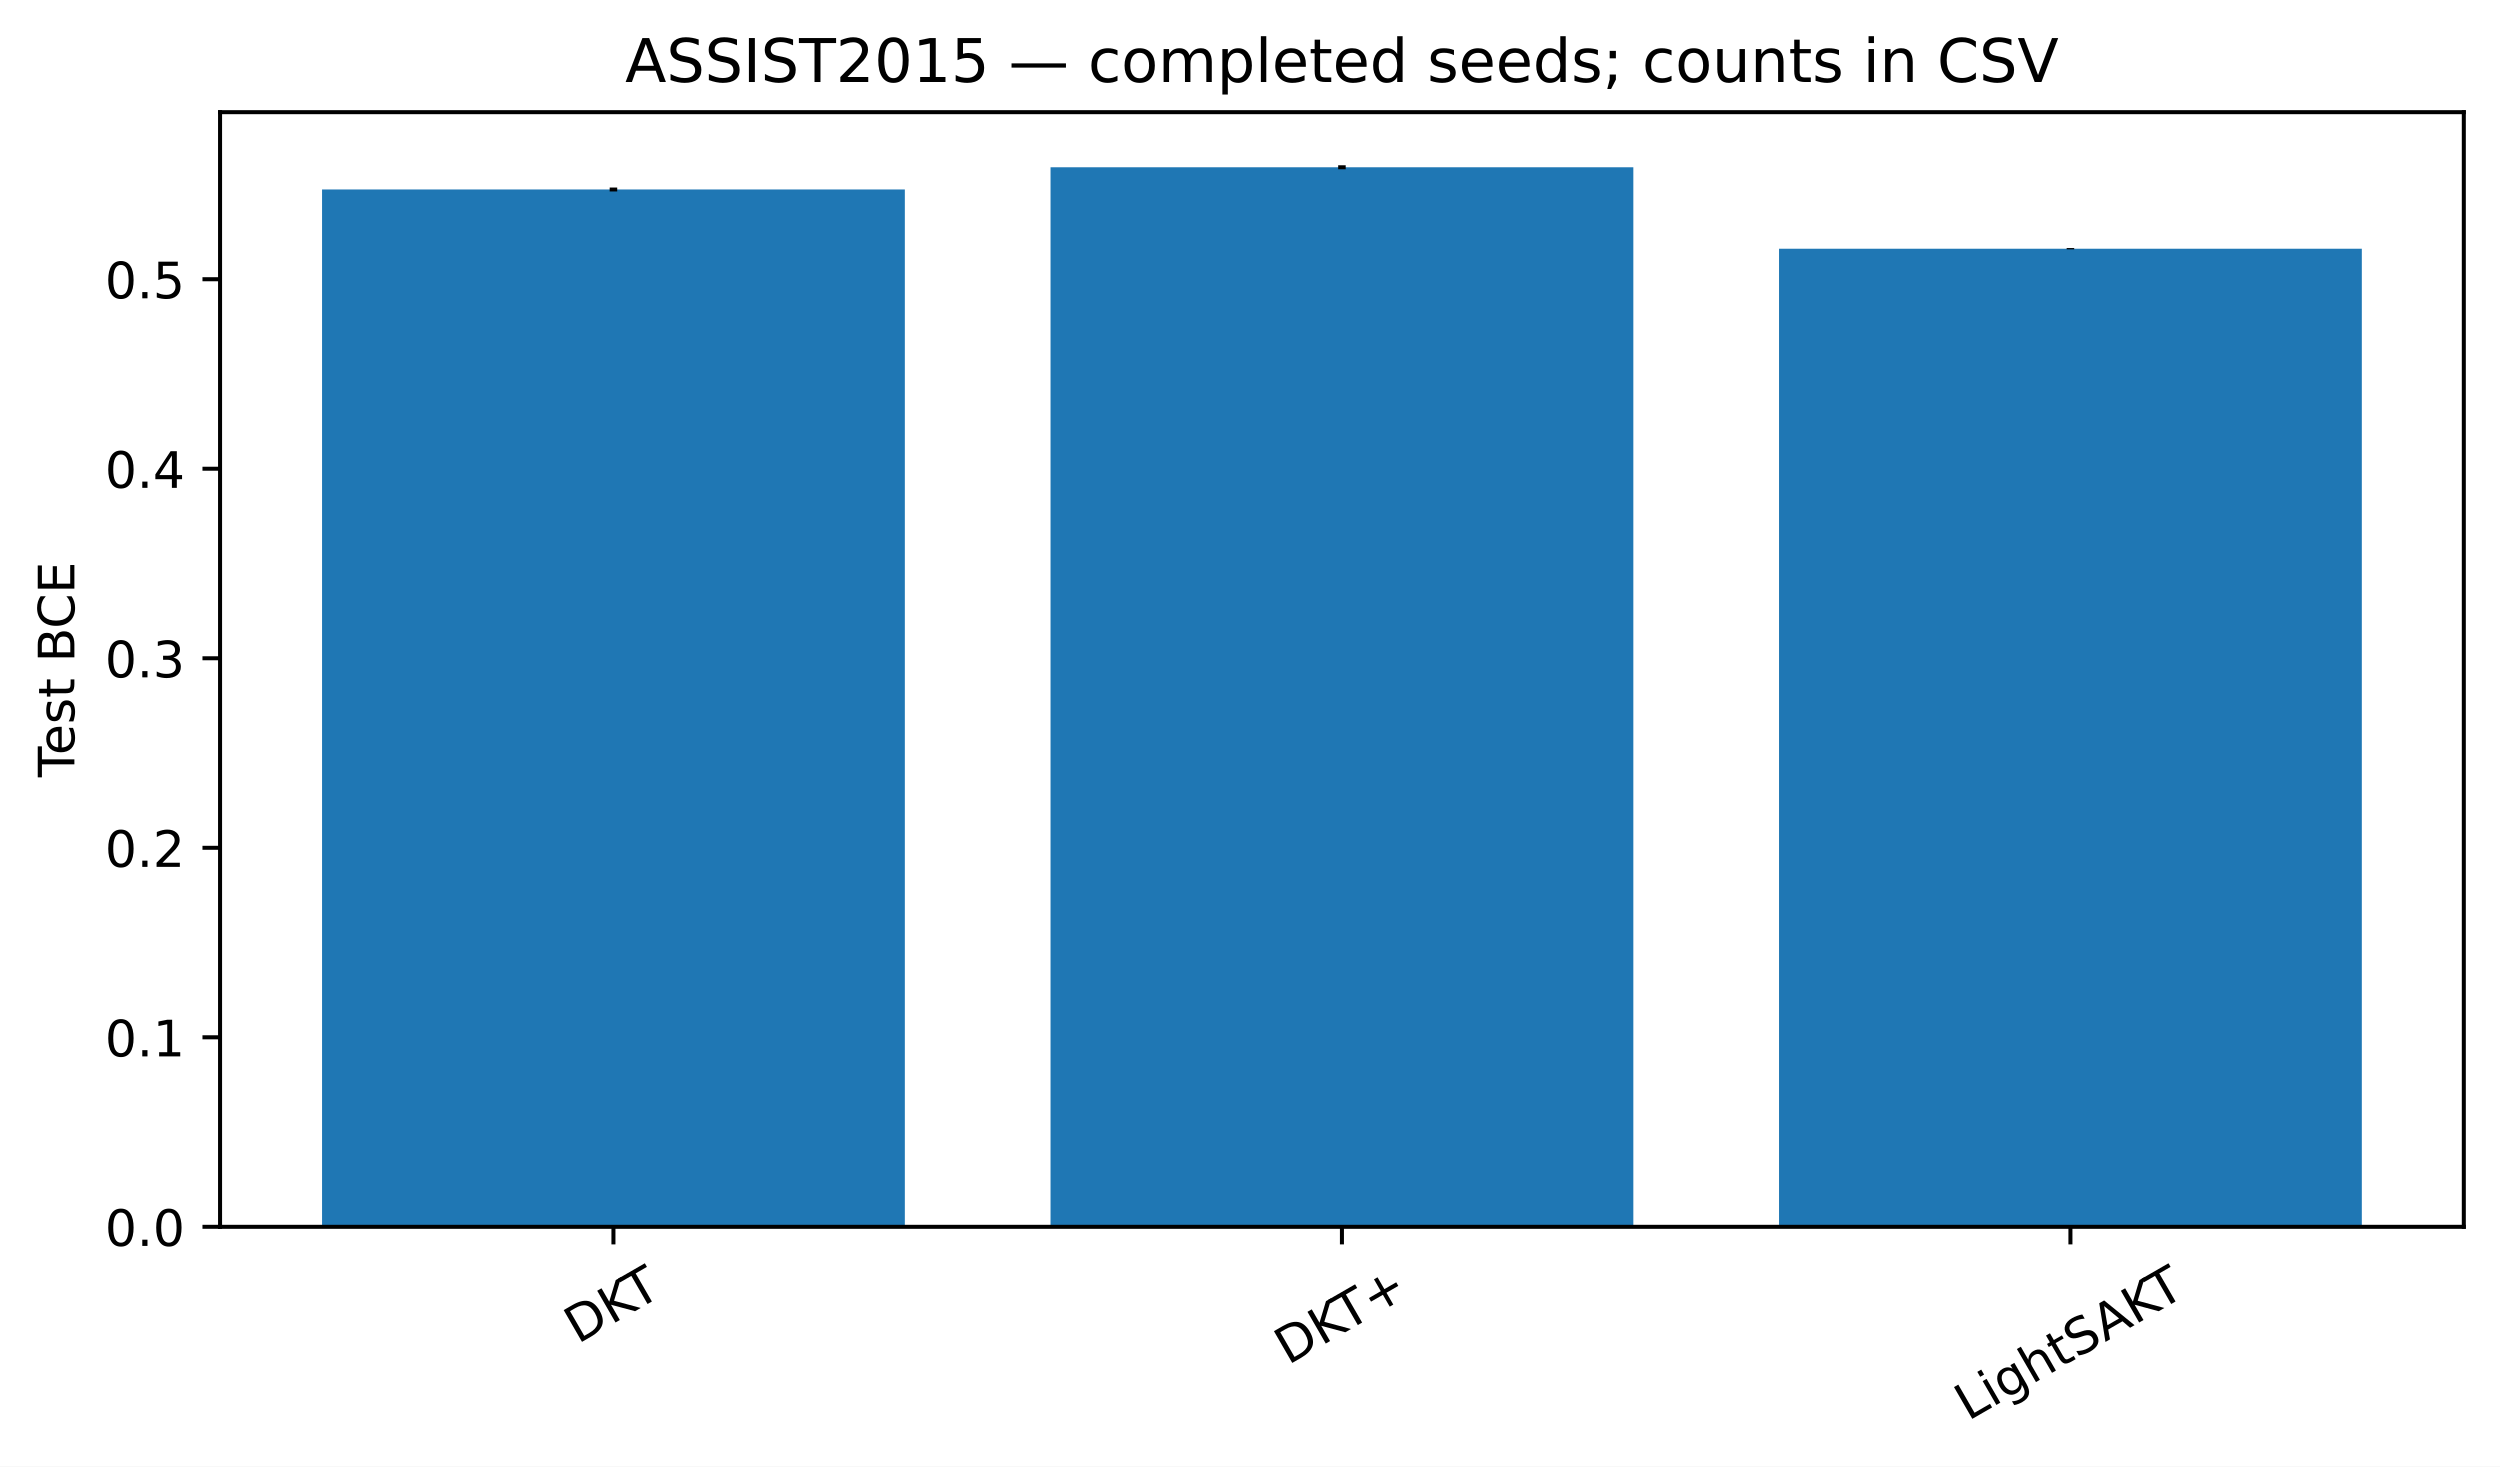
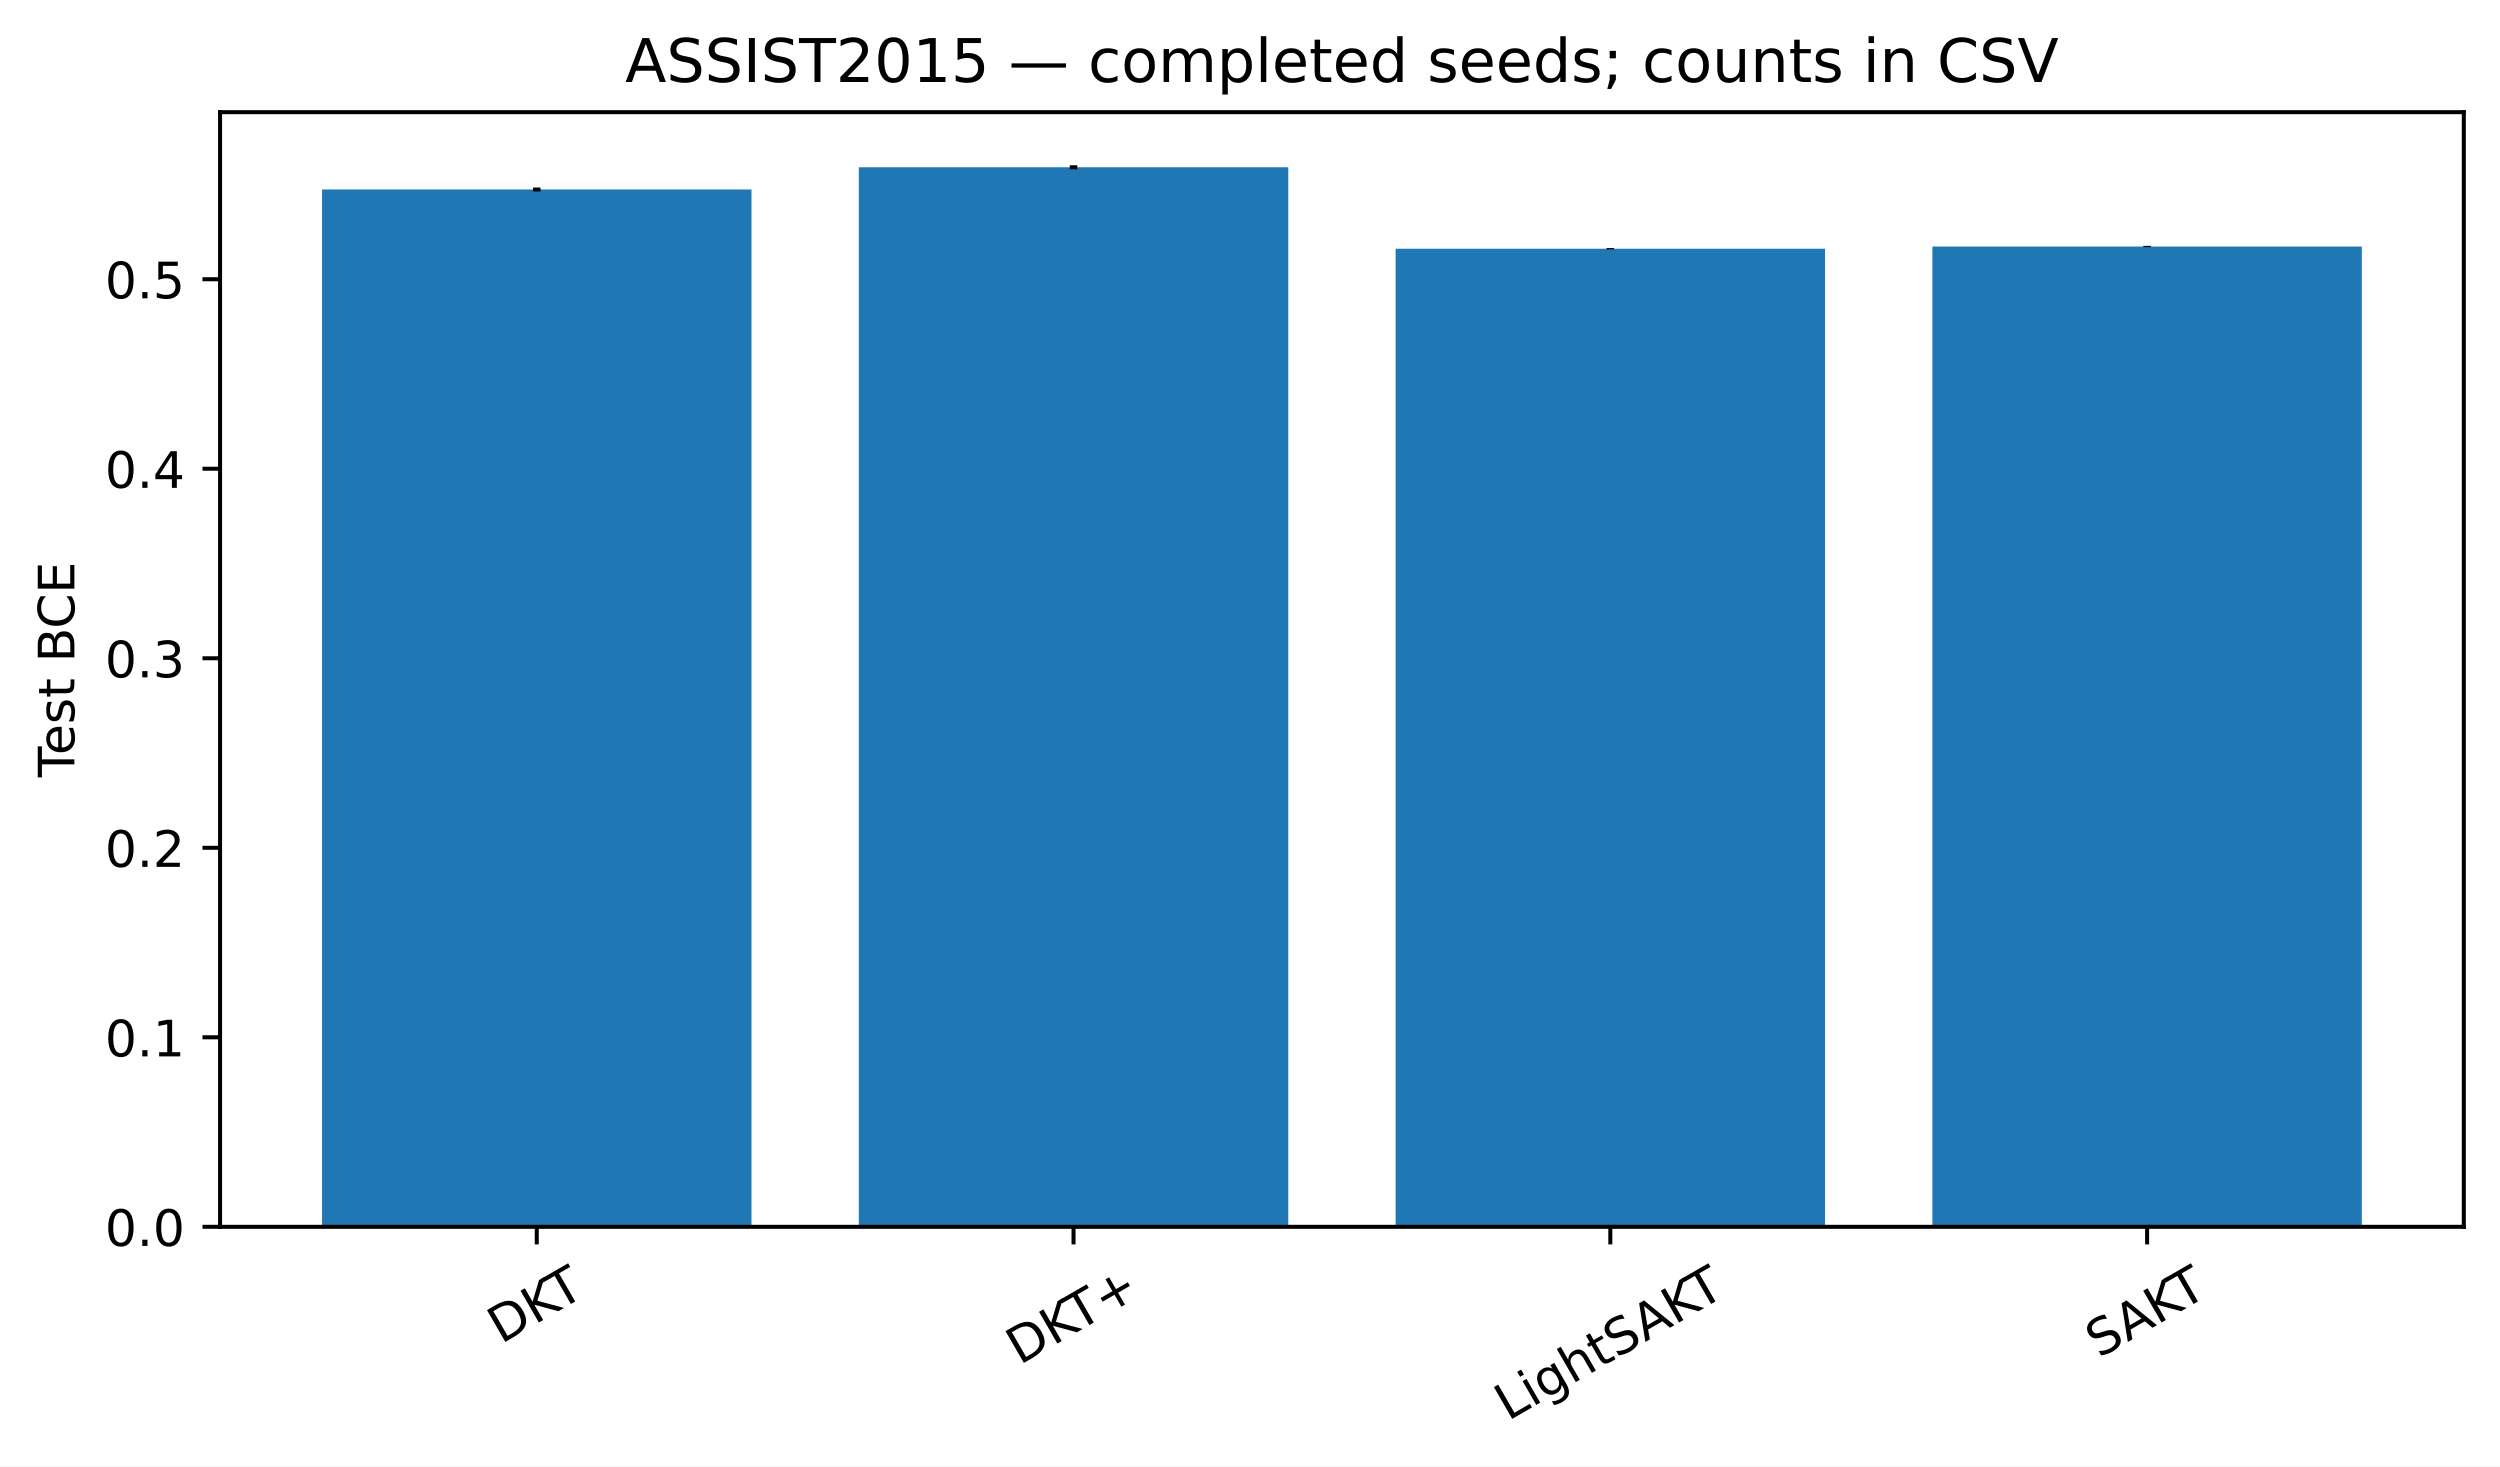
<svg xmlns="http://www.w3.org/2000/svg" xmlns:xlink="http://www.w3.org/1999/xlink" width="497.381pt" height="291.771pt" viewBox="0 0 497.381 291.771" version="1.1">
  <defs>
    <style type="text/css">*{stroke-linejoin: round; stroke-linecap: butt}</style>
  </defs>
  <g id="figure_1">
    <g id="patch_1">
      <path d="M 0 291.771  L 497.381 291.771  L 497.381 0  L 0 0  z " style="fill: #ffffff" />
    </g>
    <g id="axes_1">
      <g id="patch_2">
        <path d="M 43.781 244.078  L 490.181 244.078  L 490.181 22.318  L 43.781 22.318  z " style="fill: #ffffff" />
      </g>
      <g id="patch_3">
-         <path d="M 64.072 244.078  L 180.02 244.078  L 180.02 37.699  L 64.072 37.699  z " clip-path="url(#pa0fa1cd1ea)" style="fill: #1f77b4" />
+         <path d="M 64.072 244.078  L 149.508 244.078  L 149.508 37.699  L 64.072 37.699  z " clip-path="url(#pdcc3c5a6c0)" style="fill: #1f77b4" />
      </g>
      <g id="patch_4">
-         <path d="M 209.007 244.078  L 324.955 244.078  L 324.955 33.275  L 209.007 33.275  z " clip-path="url(#pa0fa1cd1ea)" style="fill: #1f77b4" />
+         <path d="M 170.866 244.078  L 256.302 244.078  L 256.302 33.275  L 170.866 33.275  z " clip-path="url(#pdcc3c5a6c0)" style="fill: #1f77b4" />
      </g>
      <g id="patch_5">
-         <path d="M 353.942 244.078  L 469.89 244.078  L 469.89 49.482  L 353.942 49.482  z " clip-path="url(#pa0fa1cd1ea)" style="fill: #1f77b4" />
+         <path d="M 277.661 244.078  L 363.096 244.078  L 363.096 49.482  L 277.661 49.482  z " clip-path="url(#pdcc3c5a6c0)" style="fill: #1f77b4" />
+       </g>
+       <g id="patch_6">
+         <path d="M 384.455 244.078  L 469.89 244.078  L 469.89 49.046  L 384.455 49.046  z " clip-path="url(#pdcc3c5a6c0)" style="fill: #1f77b4" />
      </g>
      <g id="matplotlib.axis_1">
        <g id="xtick_1">
          <g id="line2d_1">
            <defs>
-               <path id="ma6f53db3cd" d="M 0 0  L 0 3.5  " style="stroke: #000000; stroke-width: 0.8" />
+               <path id="m939fc1ddbd" d="M 0 0  L 0 3.5  " style="stroke: #000000; stroke-width: 0.8" />
            </defs>
            <g>
-               <use xlink:href="#ma6f53db3cd" x="122.046" y="244.078" style="stroke: #000000; stroke-width: 0.8" />
+               <use xlink:href="#m939fc1ddbd" x="106.79" y="244.078" style="stroke: #000000; stroke-width: 0.8" />
            </g>
          </g>
          <g id="text_1">
-             <g transform="translate(114.9429 267.4539) rotate(-30) scale(0.1 -0.1)">
+             <g transform="translate(99.68656 267.4539) rotate(-30) scale(0.1 -0.1)">
              <defs>
                <path id="DejaVuSans-44" d="M 1259 4147  L 1259 519  L 2022 519  Q 2988 519 3436 956  Q 3884 1394 3884 2338  Q 3884 3275 3436 3711  Q 2988 4147 2022 4147  L 1259 4147  z M 628 4666  L 1925 4666  Q 3281 4666 3915 4102  Q 4550 3538 4550 2338  Q 4550 1131 3912 565  Q 3275 0 1925 0  L 628 0  L 628 4666  z " transform="scale(0.015625)" />
                <path id="DejaVuSans-4b" d="M 628 4666  L 1259 4666  L 1259 2694  L 3353 4666  L 4166 4666  L 1850 2491  L 4331 0  L 3500 0  L 1259 2247  L 1259 0  L 628 0  L 628 4666  z " transform="scale(0.015625)" />
                <path id="DejaVuSans-54" d="M -19 4666  L 3928 4666  L 3928 4134  L 2272 4134  L 2272 0  L 1638 0  L 1638 4134  L -19 4134  L -19 4666  z " transform="scale(0.015625)" />
              </defs>
              <use xlink:href="#DejaVuSans-44" />
              <use xlink:href="#DejaVuSans-4b" x="77.002" />
              <use xlink:href="#DejaVuSans-54" x="134.828" />
            </g>
          </g>
        </g>
        <g id="xtick_2">
          <g id="line2d_2">
            <g>
-               <use xlink:href="#ma6f53db3cd" x="266.981" y="244.078" style="stroke: #000000; stroke-width: 0.8" />
+               <use xlink:href="#m939fc1ddbd" x="213.584" y="244.078" style="stroke: #000000; stroke-width: 0.8" />
            </g>
          </g>
          <g id="text_2">
-             <g transform="translate(256.2494 271.6437) rotate(-30) scale(0.1 -0.1)">
+             <g transform="translate(202.8523 271.6437) rotate(-30) scale(0.1 -0.1)">
              <defs>
                <path id="DejaVuSans-2b" d="M 2944 4013  L 2944 2272  L 4684 2272  L 4684 1741  L 2944 1741  L 2944 0  L 2419 0  L 2419 1741  L 678 1741  L 678 2272  L 2419 2272  L 2419 4013  L 2944 4013  z " transform="scale(0.015625)" />
              </defs>
              <use xlink:href="#DejaVuSans-44" />
              <use xlink:href="#DejaVuSans-4b" x="77.002" />
              <use xlink:href="#DejaVuSans-54" x="134.828" />
              <use xlink:href="#DejaVuSans-2b" x="195.912" />
            </g>
          </g>
        </g>
        <g id="xtick_3">
          <g id="line2d_3">
            <g>
-               <use xlink:href="#ma6f53db3cd" x="411.916" y="244.078" style="stroke: #000000; stroke-width: 0.8" />
+               <use xlink:href="#m939fc1ddbd" x="320.378" y="244.078" style="stroke: #000000; stroke-width: 0.8" />
            </g>
          </g>
          <g id="text_3">
-             <g transform="translate(391.5486 282.7703) rotate(-30) scale(0.1 -0.1)">
+             <g transform="translate(300.0107 282.7703) rotate(-30) scale(0.1 -0.1)">
              <defs>
                <path id="DejaVuSans-4c" d="M 628 4666  L 1259 4666  L 1259 531  L 3531 531  L 3531 0  L 628 0  L 628 4666  z " transform="scale(0.015625)" />
                <path id="DejaVuSans-69" d="M 603 3500  L 1178 3500  L 1178 0  L 603 0  L 603 3500  z M 603 4863  L 1178 4863  L 1178 4134  L 603 4134  L 603 4863  z " transform="scale(0.015625)" />
                <path id="DejaVuSans-67" d="M 2906 1791  Q 2906 2416 2648 2759  Q 2391 3103 1925 3103  Q 1463 3103 1205 2759  Q 947 2416 947 1791  Q 947 1169 1205 825  Q 1463 481 1925 481  Q 2391 481 2648 825  Q 2906 1169 2906 1791  z M 3481 434  Q 3481 -459 3084 -895  Q 2688 -1331 1869 -1331  Q 1566 -1331 1297 -1286  Q 1028 -1241 775 -1147  L 775 -588  Q 1028 -725 1275 -790  Q 1522 -856 1778 -856  Q 2344 -856 2625 -561  Q 2906 -266 2906 331  L 2906 616  Q 2728 306 2450 153  Q 2172 0 1784 0  Q 1141 0 747 490  Q 353 981 353 1791  Q 353 2603 747 3093  Q 1141 3584 1784 3584  Q 2172 3584 2450 3431  Q 2728 3278 2906 2969  L 2906 3500  L 3481 3500  L 3481 434  z " transform="scale(0.015625)" />
                <path id="DejaVuSans-68" d="M 3513 2113  L 3513 0  L 2938 0  L 2938 2094  Q 2938 2591 2744 2837  Q 2550 3084 2163 3084  Q 1697 3084 1428 2787  Q 1159 2491 1159 1978  L 1159 0  L 581 0  L 581 4863  L 1159 4863  L 1159 2956  Q 1366 3272 1645 3428  Q 1925 3584 2291 3584  Q 2894 3584 3203 3211  Q 3513 2838 3513 2113  z " transform="scale(0.015625)" />
                <path id="DejaVuSans-74" d="M 1172 4494  L 1172 3500  L 2356 3500  L 2356 3053  L 1172 3053  L 1172 1153  Q 1172 725 1289 603  Q 1406 481 1766 481  L 2356 481  L 2356 0  L 1766 0  Q 1100 0 847 248  Q 594 497 594 1153  L 594 3053  L 172 3053  L 172 3500  L 594 3500  L 594 4494  L 1172 4494  z " transform="scale(0.015625)" />
                <path id="DejaVuSans-53" d="M 3425 4513  L 3425 3897  Q 3066 4069 2747 4153  Q 2428 4238 2131 4238  Q 1616 4238 1336 4038  Q 1056 3838 1056 3469  Q 1056 3159 1242 3001  Q 1428 2844 1947 2747  L 2328 2669  Q 3034 2534 3370 2195  Q 3706 1856 3706 1288  Q 3706 609 3251 259  Q 2797 -91 1919 -91  Q 1588 -91 1214 -16  Q 841 59 441 206  L 441 856  Q 825 641 1194 531  Q 1563 422 1919 422  Q 2459 422 2753 634  Q 3047 847 3047 1241  Q 3047 1584 2836 1778  Q 2625 1972 2144 2069  L 1759 2144  Q 1053 2284 737 2584  Q 422 2884 422 3419  Q 422 4038 858 4394  Q 1294 4750 2059 4750  Q 2388 4750 2728 4690  Q 3069 4631 3425 4513  z " transform="scale(0.015625)" />
                <path id="DejaVuSans-41" d="M 2188 4044  L 1331 1722  L 3047 1722  L 2188 4044  z M 1831 4666  L 2547 4666  L 4325 0  L 3669 0  L 3244 1197  L 1141 1197  L 716 0  L 50 0  L 1831 4666  z " transform="scale(0.015625)" />
              </defs>
              <use xlink:href="#DejaVuSans-4c" />
              <use xlink:href="#DejaVuSans-69" x="55.713" />
              <use xlink:href="#DejaVuSans-67" x="83.496" />
              <use xlink:href="#DejaVuSans-68" x="146.973" />
              <use xlink:href="#DejaVuSans-74" x="210.352" />
              <use xlink:href="#DejaVuSans-53" x="249.561" />
              <use xlink:href="#DejaVuSans-41" x="314.912" />
              <use xlink:href="#DejaVuSans-4b" x="383.32" />
              <use xlink:href="#DejaVuSans-54" x="441.146" />
            </g>
          </g>
        </g>
+         <g id="xtick_4">
+           <g id="line2d_4">
+             <g>
+               <use xlink:href="#m939fc1ddbd" x="427.173" y="244.078" style="stroke: #000000; stroke-width: 0.8" />
+             </g>
+           </g>
+           <g id="text_4">
+             <g transform="translate(417.6113 270.2922) rotate(-30) scale(0.1 -0.1)">
+               <use xlink:href="#DejaVuSans-53" />
+               <use xlink:href="#DejaVuSans-41" x="65.352" />
+               <use xlink:href="#DejaVuSans-4b" x="133.76" />
+               <use xlink:href="#DejaVuSans-54" x="191.586" />
+             </g>
+           </g>
+         </g>
      </g>
      <g id="matplotlib.axis_2">
        <g id="ytick_1">
-           <g id="line2d_4">
+           <g id="line2d_5">
            <defs>
-               <path id="meaed5e6062" d="M 0 0  L -3.5 0  " style="stroke: #000000; stroke-width: 0.8" />
+               <path id="m43785cacb6" d="M 0 0  L -3.5 0  " style="stroke: #000000; stroke-width: 0.8" />
            </defs>
            <g>
-               <use xlink:href="#meaed5e6062" x="43.781" y="244.078" style="stroke: #000000; stroke-width: 0.8" />
-             </g>
-           </g>
-           <g id="text_4">
+               <use xlink:href="#m43785cacb6" x="43.781" y="244.078" style="stroke: #000000; stroke-width: 0.8" />
+             </g>
+           </g>
+           <g id="text_5">
            <g transform="translate(20.87813 247.8773) scale(0.1 -0.1)">
              <defs>
                <path id="DejaVuSans-30" d="M 2034 4250  Q 1547 4250 1301 3770  Q 1056 3291 1056 2328  Q 1056 1369 1301 889  Q 1547 409 2034 409  Q 2525 409 2770 889  Q 3016 1369 3016 2328  Q 3016 3291 2770 3770  Q 2525 4250 2034 4250  z M 2034 4750  Q 2819 4750 3233 4129  Q 3647 3509 3647 2328  Q 3647 1150 3233 529  Q 2819 -91 2034 -91  Q 1250 -91 836 529  Q 422 1150 422 2328  Q 422 3509 836 4129  Q 1250 4750 2034 4750  z " transform="scale(0.015625)" />
                <path id="DejaVuSans-2e" d="M 684 794  L 1344 794  L 1344 0  L 684 0  L 684 794  z " transform="scale(0.015625)" />
              </defs>
              <use xlink:href="#DejaVuSans-30" />
              <use xlink:href="#DejaVuSans-2e" x="63.623" />
              <use xlink:href="#DejaVuSans-30" x="95.41" />
            </g>
          </g>
        </g>
        <g id="ytick_2">
-           <g id="line2d_5">
-             <g>
-               <use xlink:href="#meaed5e6062" x="43.781" y="206.373" style="stroke: #000000; stroke-width: 0.8" />
-             </g>
-           </g>
-           <g id="text_5">
+           <g id="line2d_6">
+             <g>
+               <use xlink:href="#m43785cacb6" x="43.781" y="206.373" style="stroke: #000000; stroke-width: 0.8" />
+             </g>
+           </g>
+           <g id="text_6">
            <g transform="translate(20.87813 210.1722) scale(0.1 -0.1)">
              <defs>
                <path id="DejaVuSans-31" d="M 794 531  L 1825 531  L 1825 4091  L 703 3866  L 703 4441  L 1819 4666  L 2450 4666  L 2450 531  L 3481 531  L 3481 0  L 794 0  L 794 531  z " transform="scale(0.015625)" />
              </defs>
              <use xlink:href="#DejaVuSans-30" />
              <use xlink:href="#DejaVuSans-2e" x="63.623" />
              <use xlink:href="#DejaVuSans-31" x="95.41" />
            </g>
          </g>
        </g>
        <g id="ytick_3">
-           <g id="line2d_6">
-             <g>
-               <use xlink:href="#meaed5e6062" x="43.781" y="168.668" style="stroke: #000000; stroke-width: 0.8" />
-             </g>
-           </g>
-           <g id="text_6">
+           <g id="line2d_7">
+             <g>
+               <use xlink:href="#m43785cacb6" x="43.781" y="168.668" style="stroke: #000000; stroke-width: 0.8" />
+             </g>
+           </g>
+           <g id="text_7">
            <g transform="translate(20.87813 172.467) scale(0.1 -0.1)">
              <defs>
                <path id="DejaVuSans-32" d="M 1228 531  L 3431 531  L 3431 0  L 469 0  L 469 531  Q 828 903 1448 1529  Q 2069 2156 2228 2338  Q 2531 2678 2651 2914  Q 2772 3150 2772 3378  Q 2772 3750 2511 3984  Q 2250 4219 1831 4219  Q 1534 4219 1204 4116  Q 875 4013 500 3803  L 500 4441  Q 881 4594 1212 4672  Q 1544 4750 1819 4750  Q 2544 4750 2975 4387  Q 3406 4025 3406 3419  Q 3406 3131 3298 2873  Q 3191 2616 2906 2266  Q 2828 2175 2409 1742  Q 1991 1309 1228 531  z " transform="scale(0.015625)" />
              </defs>
              <use xlink:href="#DejaVuSans-30" />
              <use xlink:href="#DejaVuSans-2e" x="63.623" />
              <use xlink:href="#DejaVuSans-32" x="95.41" />
            </g>
          </g>
        </g>
        <g id="ytick_4">
-           <g id="line2d_7">
-             <g>
-               <use xlink:href="#meaed5e6062" x="43.781" y="130.963" style="stroke: #000000; stroke-width: 0.8" />
-             </g>
-           </g>
-           <g id="text_7">
+           <g id="line2d_8">
+             <g>
+               <use xlink:href="#m43785cacb6" x="43.781" y="130.963" style="stroke: #000000; stroke-width: 0.8" />
+             </g>
+           </g>
+           <g id="text_8">
            <g transform="translate(20.87813 134.7618) scale(0.1 -0.1)">
              <defs>
                <path id="DejaVuSans-33" d="M 2597 2516  Q 3050 2419 3304 2112  Q 3559 1806 3559 1356  Q 3559 666 3084 287  Q 2609 -91 1734 -91  Q 1441 -91 1130 -33  Q 819 25 488 141  L 488 750  Q 750 597 1062 519  Q 1375 441 1716 441  Q 2309 441 2620 675  Q 2931 909 2931 1356  Q 2931 1769 2642 2001  Q 2353 2234 1838 2234  L 1294 2234  L 1294 2753  L 1863 2753  Q 2328 2753 2575 2939  Q 2822 3125 2822 3475  Q 2822 3834 2567 4026  Q 2313 4219 1838 4219  Q 1578 4219 1281 4162  Q 984 4106 628 3988  L 628 4550  Q 988 4650 1302 4700  Q 1616 4750 1894 4750  Q 2613 4750 3031 4423  Q 3450 4097 3450 3541  Q 3450 3153 3228 2886  Q 3006 2619 2597 2516  z " transform="scale(0.015625)" />
              </defs>
              <use xlink:href="#DejaVuSans-30" />
              <use xlink:href="#DejaVuSans-2e" x="63.623" />
              <use xlink:href="#DejaVuSans-33" x="95.41" />
            </g>
          </g>
        </g>
        <g id="ytick_5">
-           <g id="line2d_8">
-             <g>
-               <use xlink:href="#meaed5e6062" x="43.781" y="93.257" style="stroke: #000000; stroke-width: 0.8" />
-             </g>
-           </g>
-           <g id="text_8">
+           <g id="line2d_9">
+             <g>
+               <use xlink:href="#m43785cacb6" x="43.781" y="93.257" style="stroke: #000000; stroke-width: 0.8" />
+             </g>
+           </g>
+           <g id="text_9">
            <g transform="translate(20.87813 97.05661) scale(0.1 -0.1)">
              <defs>
                <path id="DejaVuSans-34" d="M 2419 4116  L 825 1625  L 2419 1625  L 2419 4116  z M 2253 4666  L 3047 4666  L 3047 1625  L 3713 1625  L 3713 1100  L 3047 1100  L 3047 0  L 2419 0  L 2419 1100  L 313 1100  L 313 1709  L 2253 4666  z " transform="scale(0.015625)" />
              </defs>
              <use xlink:href="#DejaVuSans-30" />
              <use xlink:href="#DejaVuSans-2e" x="63.623" />
              <use xlink:href="#DejaVuSans-34" x="95.41" />
            </g>
          </g>
        </g>
        <g id="ytick_6">
-           <g id="line2d_9">
-             <g>
-               <use xlink:href="#meaed5e6062" x="43.781" y="55.552" style="stroke: #000000; stroke-width: 0.8" />
-             </g>
-           </g>
-           <g id="text_9">
+           <g id="line2d_10">
+             <g>
+               <use xlink:href="#m43785cacb6" x="43.781" y="55.552" style="stroke: #000000; stroke-width: 0.8" />
+             </g>
+           </g>
+           <g id="text_10">
            <g transform="translate(20.87813 59.35143) scale(0.1 -0.1)">
              <defs>
                <path id="DejaVuSans-35" d="M 691 4666  L 3169 4666  L 3169 4134  L 1269 4134  L 1269 2991  Q 1406 3038 1543 3061  Q 1681 3084 1819 3084  Q 2600 3084 3056 2656  Q 3513 2228 3513 1497  Q 3513 744 3044 326  Q 2575 -91 1722 -91  Q 1428 -91 1123 -41  Q 819 9 494 109  L 494 744  Q 775 591 1075 516  Q 1375 441 1709 441  Q 2250 441 2565 725  Q 2881 1009 2881 1497  Q 2881 1984 2565 2268  Q 2250 2553 1709 2553  Q 1456 2553 1204 2497  Q 953 2441 691 2322  L 691 4666  z " transform="scale(0.015625)" />
              </defs>
              <use xlink:href="#DejaVuSans-30" />
              <use xlink:href="#DejaVuSans-2e" x="63.623" />
              <use xlink:href="#DejaVuSans-35" x="95.41" />
            </g>
          </g>
        </g>
-         <g id="text_10">
+         <g id="text_11">
          <g transform="translate(14.79844 154.6262) rotate(-90) scale(0.1 -0.1)">
            <defs>
              <path id="DejaVuSans-65" d="M 3597 1894  L 3597 1613  L 953 1613  Q 991 1019 1311 708  Q 1631 397 2203 397  Q 2534 397 2845 478  Q 3156 559 3463 722  L 3463 178  Q 3153 47 2828 -22  Q 2503 -91 2169 -91  Q 1331 -91 842 396  Q 353 884 353 1716  Q 353 2575 817 3079  Q 1281 3584 2069 3584  Q 2775 3584 3186 3129  Q 3597 2675 3597 1894  z M 3022 2063  Q 3016 2534 2758 2815  Q 2500 3097 2075 3097  Q 1594 3097 1305 2825  Q 1016 2553 972 2059  L 3022 2063  z " transform="scale(0.015625)" />
              <path id="DejaVuSans-73" d="M 2834 3397  L 2834 2853  Q 2591 2978 2328 3040  Q 2066 3103 1784 3103  Q 1356 3103 1142 2972  Q 928 2841 928 2578  Q 928 2378 1081 2264  Q 1234 2150 1697 2047  L 1894 2003  Q 2506 1872 2764 1633  Q 3022 1394 3022 966  Q 3022 478 2636 193  Q 2250 -91 1575 -91  Q 1294 -91 989 -36  Q 684 19 347 128  L 347 722  Q 666 556 975 473  Q 1284 391 1588 391  Q 1994 391 2212 530  Q 2431 669 2431 922  Q 2431 1156 2273 1281  Q 2116 1406 1581 1522  L 1381 1569  Q 847 1681 609 1914  Q 372 2147 372 2553  Q 372 3047 722 3315  Q 1072 3584 1716 3584  Q 2034 3584 2315 3537  Q 2597 3491 2834 3397  z " transform="scale(0.015625)" />
              <path id="DejaVuSans-20" transform="scale(0.015625)" />
              <path id="DejaVuSans-42" d="M 1259 2228  L 1259 519  L 2272 519  Q 2781 519 3026 730  Q 3272 941 3272 1375  Q 3272 1813 3026 2020  Q 2781 2228 2272 2228  L 1259 2228  z M 1259 4147  L 1259 2741  L 2194 2741  Q 2656 2741 2882 2914  Q 3109 3088 3109 3444  Q 3109 3797 2882 3972  Q 2656 4147 2194 4147  L 1259 4147  z M 628 4666  L 2241 4666  Q 2963 4666 3353 4366  Q 3744 4066 3744 3513  Q 3744 3084 3544 2831  Q 3344 2578 2956 2516  Q 3422 2416 3680 2098  Q 3938 1781 3938 1306  Q 3938 681 3513 340  Q 3088 0 2303 0  L 628 0  L 628 4666  z " transform="scale(0.015625)" />
              <path id="DejaVuSans-43" d="M 4122 4306  L 4122 3641  Q 3803 3938 3442 4084  Q 3081 4231 2675 4231  Q 1875 4231 1450 3742  Q 1025 3253 1025 2328  Q 1025 1406 1450 917  Q 1875 428 2675 428  Q 3081 428 3442 575  Q 3803 722 4122 1019  L 4122 359  Q 3791 134 3420 21  Q 3050 -91 2638 -91  Q 1578 -91 968 557  Q 359 1206 359 2328  Q 359 3453 968 4101  Q 1578 4750 2638 4750  Q 3056 4750 3426 4639  Q 3797 4528 4122 4306  z " transform="scale(0.015625)" />
              <path id="DejaVuSans-45" d="M 628 4666  L 3578 4666  L 3578 4134  L 1259 4134  L 1259 2753  L 3481 2753  L 3481 2222  L 1259 2222  L 1259 531  L 3634 531  L 3634 0  L 628 0  L 628 4666  z " transform="scale(0.015625)" />
            </defs>
            <use xlink:href="#DejaVuSans-54" />
            <use xlink:href="#DejaVuSans-65" x="44.084" />
            <use xlink:href="#DejaVuSans-73" x="105.607" />
            <use xlink:href="#DejaVuSans-74" x="157.707" />
            <use xlink:href="#DejaVuSans-20" x="196.916" />
            <use xlink:href="#DejaVuSans-42" x="228.703" />
            <use xlink:href="#DejaVuSans-43" x="295.557" />
            <use xlink:href="#DejaVuSans-45" x="365.381" />
          </g>
        </g>
      </g>
      <g id="LineCollection_1">
-         <path d="M 122.046 38.088  L 122.046 37.31  " clip-path="url(#pa0fa1cd1ea)" style="fill: none; stroke: #000000; stroke-width: 1.5" />
-         <path d="M 266.981 33.672  L 266.981 32.878  " clip-path="url(#pa0fa1cd1ea)" style="fill: none; stroke: #000000; stroke-width: 1.5" />
-         <path d="M 411.916 49.611  L 411.916 49.354  " clip-path="url(#pa0fa1cd1ea)" style="fill: none; stroke: #000000; stroke-width: 1.5" />
-       </g>
-       <g id="patch_6">
+         <path d="M 106.79 38.088  L 106.79 37.31  " clip-path="url(#pdcc3c5a6c0)" style="fill: none; stroke: #000000; stroke-width: 1.5" />
+         <path d="M 213.584 33.672  L 213.584 32.878  " clip-path="url(#pdcc3c5a6c0)" style="fill: none; stroke: #000000; stroke-width: 1.5" />
+         <path d="M 320.378 49.611  L 320.378 49.354  " clip-path="url(#pdcc3c5a6c0)" style="fill: none; stroke: #000000; stroke-width: 1.5" />
+         <path d="M 427.173 49.171  L 427.173 48.921  " clip-path="url(#pdcc3c5a6c0)" style="fill: none; stroke: #000000; stroke-width: 1.5" />
+       </g>
+       <g id="patch_7">
        <path d="M 43.781 244.078  L 43.781 22.318  " style="fill: none; stroke: #000000; stroke-width: 0.8; stroke-linejoin: miter; stroke-linecap: square" />
      </g>
-       <g id="patch_7">
+       <g id="patch_8">
        <path d="M 490.181 244.078  L 490.181 22.318  " style="fill: none; stroke: #000000; stroke-width: 0.8; stroke-linejoin: miter; stroke-linecap: square" />
      </g>
-       <g id="patch_8">
+       <g id="patch_9">
        <path d="M 43.781 244.078  L 490.181 244.078  " style="fill: none; stroke: #000000; stroke-width: 0.8; stroke-linejoin: miter; stroke-linecap: square" />
      </g>
-       <g id="patch_9">
+       <g id="patch_10">
        <path d="M 43.781 22.318  L 490.181 22.318  " style="fill: none; stroke: #000000; stroke-width: 0.8; stroke-linejoin: miter; stroke-linecap: square" />
      </g>
-       <g id="text_11">
+       <g id="text_12">
        <g transform="translate(124.3772 16.31812) scale(0.12 -0.12)">
          <defs>
            <path id="DejaVuSans-49" d="M 628 4666  L 1259 4666  L 1259 0  L 628 0  L 628 4666  z " transform="scale(0.015625)" />
            <path id="DejaVuSans-2014" d="M 313 1978  L 6088 1978  L 6088 1528  L 313 1528  L 313 1978  z " transform="scale(0.015625)" />
            <path id="DejaVuSans-63" d="M 3122 3366  L 3122 2828  Q 2878 2963 2633 3030  Q 2388 3097 2138 3097  Q 1578 3097 1268 2742  Q 959 2388 959 1747  Q 959 1106 1268 751  Q 1578 397 2138 397  Q 2388 397 2633 464  Q 2878 531 3122 666  L 3122 134  Q 2881 22 2623 -34  Q 2366 -91 2075 -91  Q 1284 -91 818 406  Q 353 903 353 1747  Q 353 2603 823 3093  Q 1294 3584 2113 3584  Q 2378 3584 2631 3529  Q 2884 3475 3122 3366  z " transform="scale(0.015625)" />
            <path id="DejaVuSans-6f" d="M 1959 3097  Q 1497 3097 1228 2736  Q 959 2375 959 1747  Q 959 1119 1226 758  Q 1494 397 1959 397  Q 2419 397 2687 759  Q 2956 1122 2956 1747  Q 2956 2369 2687 2733  Q 2419 3097 1959 3097  z M 1959 3584  Q 2709 3584 3137 3096  Q 3566 2609 3566 1747  Q 3566 888 3137 398  Q 2709 -91 1959 -91  Q 1206 -91 779 398  Q 353 888 353 1747  Q 353 2609 779 3096  Q 1206 3584 1959 3584  z " transform="scale(0.015625)" />
            <path id="DejaVuSans-6d" d="M 3328 2828  Q 3544 3216 3844 3400  Q 4144 3584 4550 3584  Q 5097 3584 5394 3201  Q 5691 2819 5691 2113  L 5691 0  L 5113 0  L 5113 2094  Q 5113 2597 4934 2840  Q 4756 3084 4391 3084  Q 3944 3084 3684 2787  Q 3425 2491 3425 1978  L 3425 0  L 2847 0  L 2847 2094  Q 2847 2600 2669 2842  Q 2491 3084 2119 3084  Q 1678 3084 1418 2786  Q 1159 2488 1159 1978  L 1159 0  L 581 0  L 581 3500  L 1159 3500  L 1159 2956  Q 1356 3278 1631 3431  Q 1906 3584 2284 3584  Q 2666 3584 2933 3390  Q 3200 3197 3328 2828  z " transform="scale(0.015625)" />
            <path id="DejaVuSans-70" d="M 1159 525  L 1159 -1331  L 581 -1331  L 581 3500  L 1159 3500  L 1159 2969  Q 1341 3281 1617 3432  Q 1894 3584 2278 3584  Q 2916 3584 3314 3078  Q 3713 2572 3713 1747  Q 3713 922 3314 415  Q 2916 -91 2278 -91  Q 1894 -91 1617 61  Q 1341 213 1159 525  z M 3116 1747  Q 3116 2381 2855 2742  Q 2594 3103 2138 3103  Q 1681 3103 1420 2742  Q 1159 2381 1159 1747  Q 1159 1113 1420 752  Q 1681 391 2138 391  Q 2594 391 2855 752  Q 3116 1113 3116 1747  z " transform="scale(0.015625)" />
            <path id="DejaVuSans-6c" d="M 603 4863  L 1178 4863  L 1178 0  L 603 0  L 603 4863  z " transform="scale(0.015625)" />
            <path id="DejaVuSans-64" d="M 2906 2969  L 2906 4863  L 3481 4863  L 3481 0  L 2906 0  L 2906 525  Q 2725 213 2448 61  Q 2172 -91 1784 -91  Q 1150 -91 751 415  Q 353 922 353 1747  Q 353 2572 751 3078  Q 1150 3584 1784 3584  Q 2172 3584 2448 3432  Q 2725 3281 2906 2969  z M 947 1747  Q 947 1113 1208 752  Q 1469 391 1925 391  Q 2381 391 2643 752  Q 2906 1113 2906 1747  Q 2906 2381 2643 2742  Q 2381 3103 1925 3103  Q 1469 3103 1208 2742  Q 947 2381 947 1747  z " transform="scale(0.015625)" />
            <path id="DejaVuSans-3b" d="M 750 3309  L 1409 3309  L 1409 2516  L 750 2516  L 750 3309  z M 750 794  L 1409 794  L 1409 256  L 897 -744  L 494 -744  L 750 256  L 750 794  z " transform="scale(0.015625)" />
            <path id="DejaVuSans-75" d="M 544 1381  L 544 3500  L 1119 3500  L 1119 1403  Q 1119 906 1312 657  Q 1506 409 1894 409  Q 2359 409 2629 706  Q 2900 1003 2900 1516  L 2900 3500  L 3475 3500  L 3475 0  L 2900 0  L 2900 538  Q 2691 219 2414 64  Q 2138 -91 1772 -91  Q 1169 -91 856 284  Q 544 659 544 1381  z M 1991 3584  L 1991 3584  z " transform="scale(0.015625)" />
            <path id="DejaVuSans-6e" d="M 3513 2113  L 3513 0  L 2938 0  L 2938 2094  Q 2938 2591 2744 2837  Q 2550 3084 2163 3084  Q 1697 3084 1428 2787  Q 1159 2491 1159 1978  L 1159 0  L 581 0  L 581 3500  L 1159 3500  L 1159 2956  Q 1366 3272 1645 3428  Q 1925 3584 2291 3584  Q 2894 3584 3203 3211  Q 3513 2838 3513 2113  z " transform="scale(0.015625)" />
            <path id="DejaVuSans-56" d="M 1831 0  L 50 4666  L 709 4666  L 2188 738  L 3669 4666  L 4325 4666  L 2547 0  L 1831 0  z " transform="scale(0.015625)" />
          </defs>
          <use xlink:href="#DejaVuSans-41" />
          <use xlink:href="#DejaVuSans-53" x="68.408" />
          <use xlink:href="#DejaVuSans-53" x="131.885" />
          <use xlink:href="#DejaVuSans-49" x="195.361" />
          <use xlink:href="#DejaVuSans-53" x="224.854" />
          <use xlink:href="#DejaVuSans-54" x="288.33" />
          <use xlink:href="#DejaVuSans-32" x="349.414" />
          <use xlink:href="#DejaVuSans-30" x="413.037" />
          <use xlink:href="#DejaVuSans-31" x="476.66" />
          <use xlink:href="#DejaVuSans-35" x="540.283" />
          <use xlink:href="#DejaVuSans-20" x="603.906" />
          <use xlink:href="#DejaVuSans-2014" x="635.693" />
          <use xlink:href="#DejaVuSans-20" x="735.693" />
          <use xlink:href="#DejaVuSans-63" x="767.48" />
          <use xlink:href="#DejaVuSans-6f" x="822.461" />
          <use xlink:href="#DejaVuSans-6d" x="883.643" />
          <use xlink:href="#DejaVuSans-70" x="981.055" />
          <use xlink:href="#DejaVuSans-6c" x="1044.531" />
          <use xlink:href="#DejaVuSans-65" x="1072.314" />
          <use xlink:href="#DejaVuSans-74" x="1133.838" />
          <use xlink:href="#DejaVuSans-65" x="1173.047" />
          <use xlink:href="#DejaVuSans-64" x="1234.57" />
          <use xlink:href="#DejaVuSans-20" x="1298.047" />
          <use xlink:href="#DejaVuSans-73" x="1329.834" />
          <use xlink:href="#DejaVuSans-65" x="1381.934" />
          <use xlink:href="#DejaVuSans-65" x="1443.457" />
          <use xlink:href="#DejaVuSans-64" x="1504.98" />
          <use xlink:href="#DejaVuSans-73" x="1568.457" />
          <use xlink:href="#DejaVuSans-3b" x="1620.557" />
          <use xlink:href="#DejaVuSans-20" x="1654.248" />
          <use xlink:href="#DejaVuSans-63" x="1686.035" />
          <use xlink:href="#DejaVuSans-6f" x="1741.016" />
          <use xlink:href="#DejaVuSans-75" x="1802.197" />
          <use xlink:href="#DejaVuSans-6e" x="1865.576" />
          <use xlink:href="#DejaVuSans-74" x="1928.955" />
          <use xlink:href="#DejaVuSans-73" x="1968.164" />
          <use xlink:href="#DejaVuSans-20" x="2020.264" />
          <use xlink:href="#DejaVuSans-69" x="2052.051" />
          <use xlink:href="#DejaVuSans-6e" x="2079.834" />
          <use xlink:href="#DejaVuSans-20" x="2143.213" />
          <use xlink:href="#DejaVuSans-43" x="2175" />
          <use xlink:href="#DejaVuSans-53" x="2244.824" />
          <use xlink:href="#DejaVuSans-56" x="2308.301" />
        </g>
      </g>
    </g>
  </g>
  <defs>
-     <clipPath id="pa0fa1cd1ea">
+     <clipPath id="pdcc3c5a6c0">
      <rect x="43.781" y="22.318" width="446.4" height="221.76" />
    </clipPath>
  </defs>
</svg>
